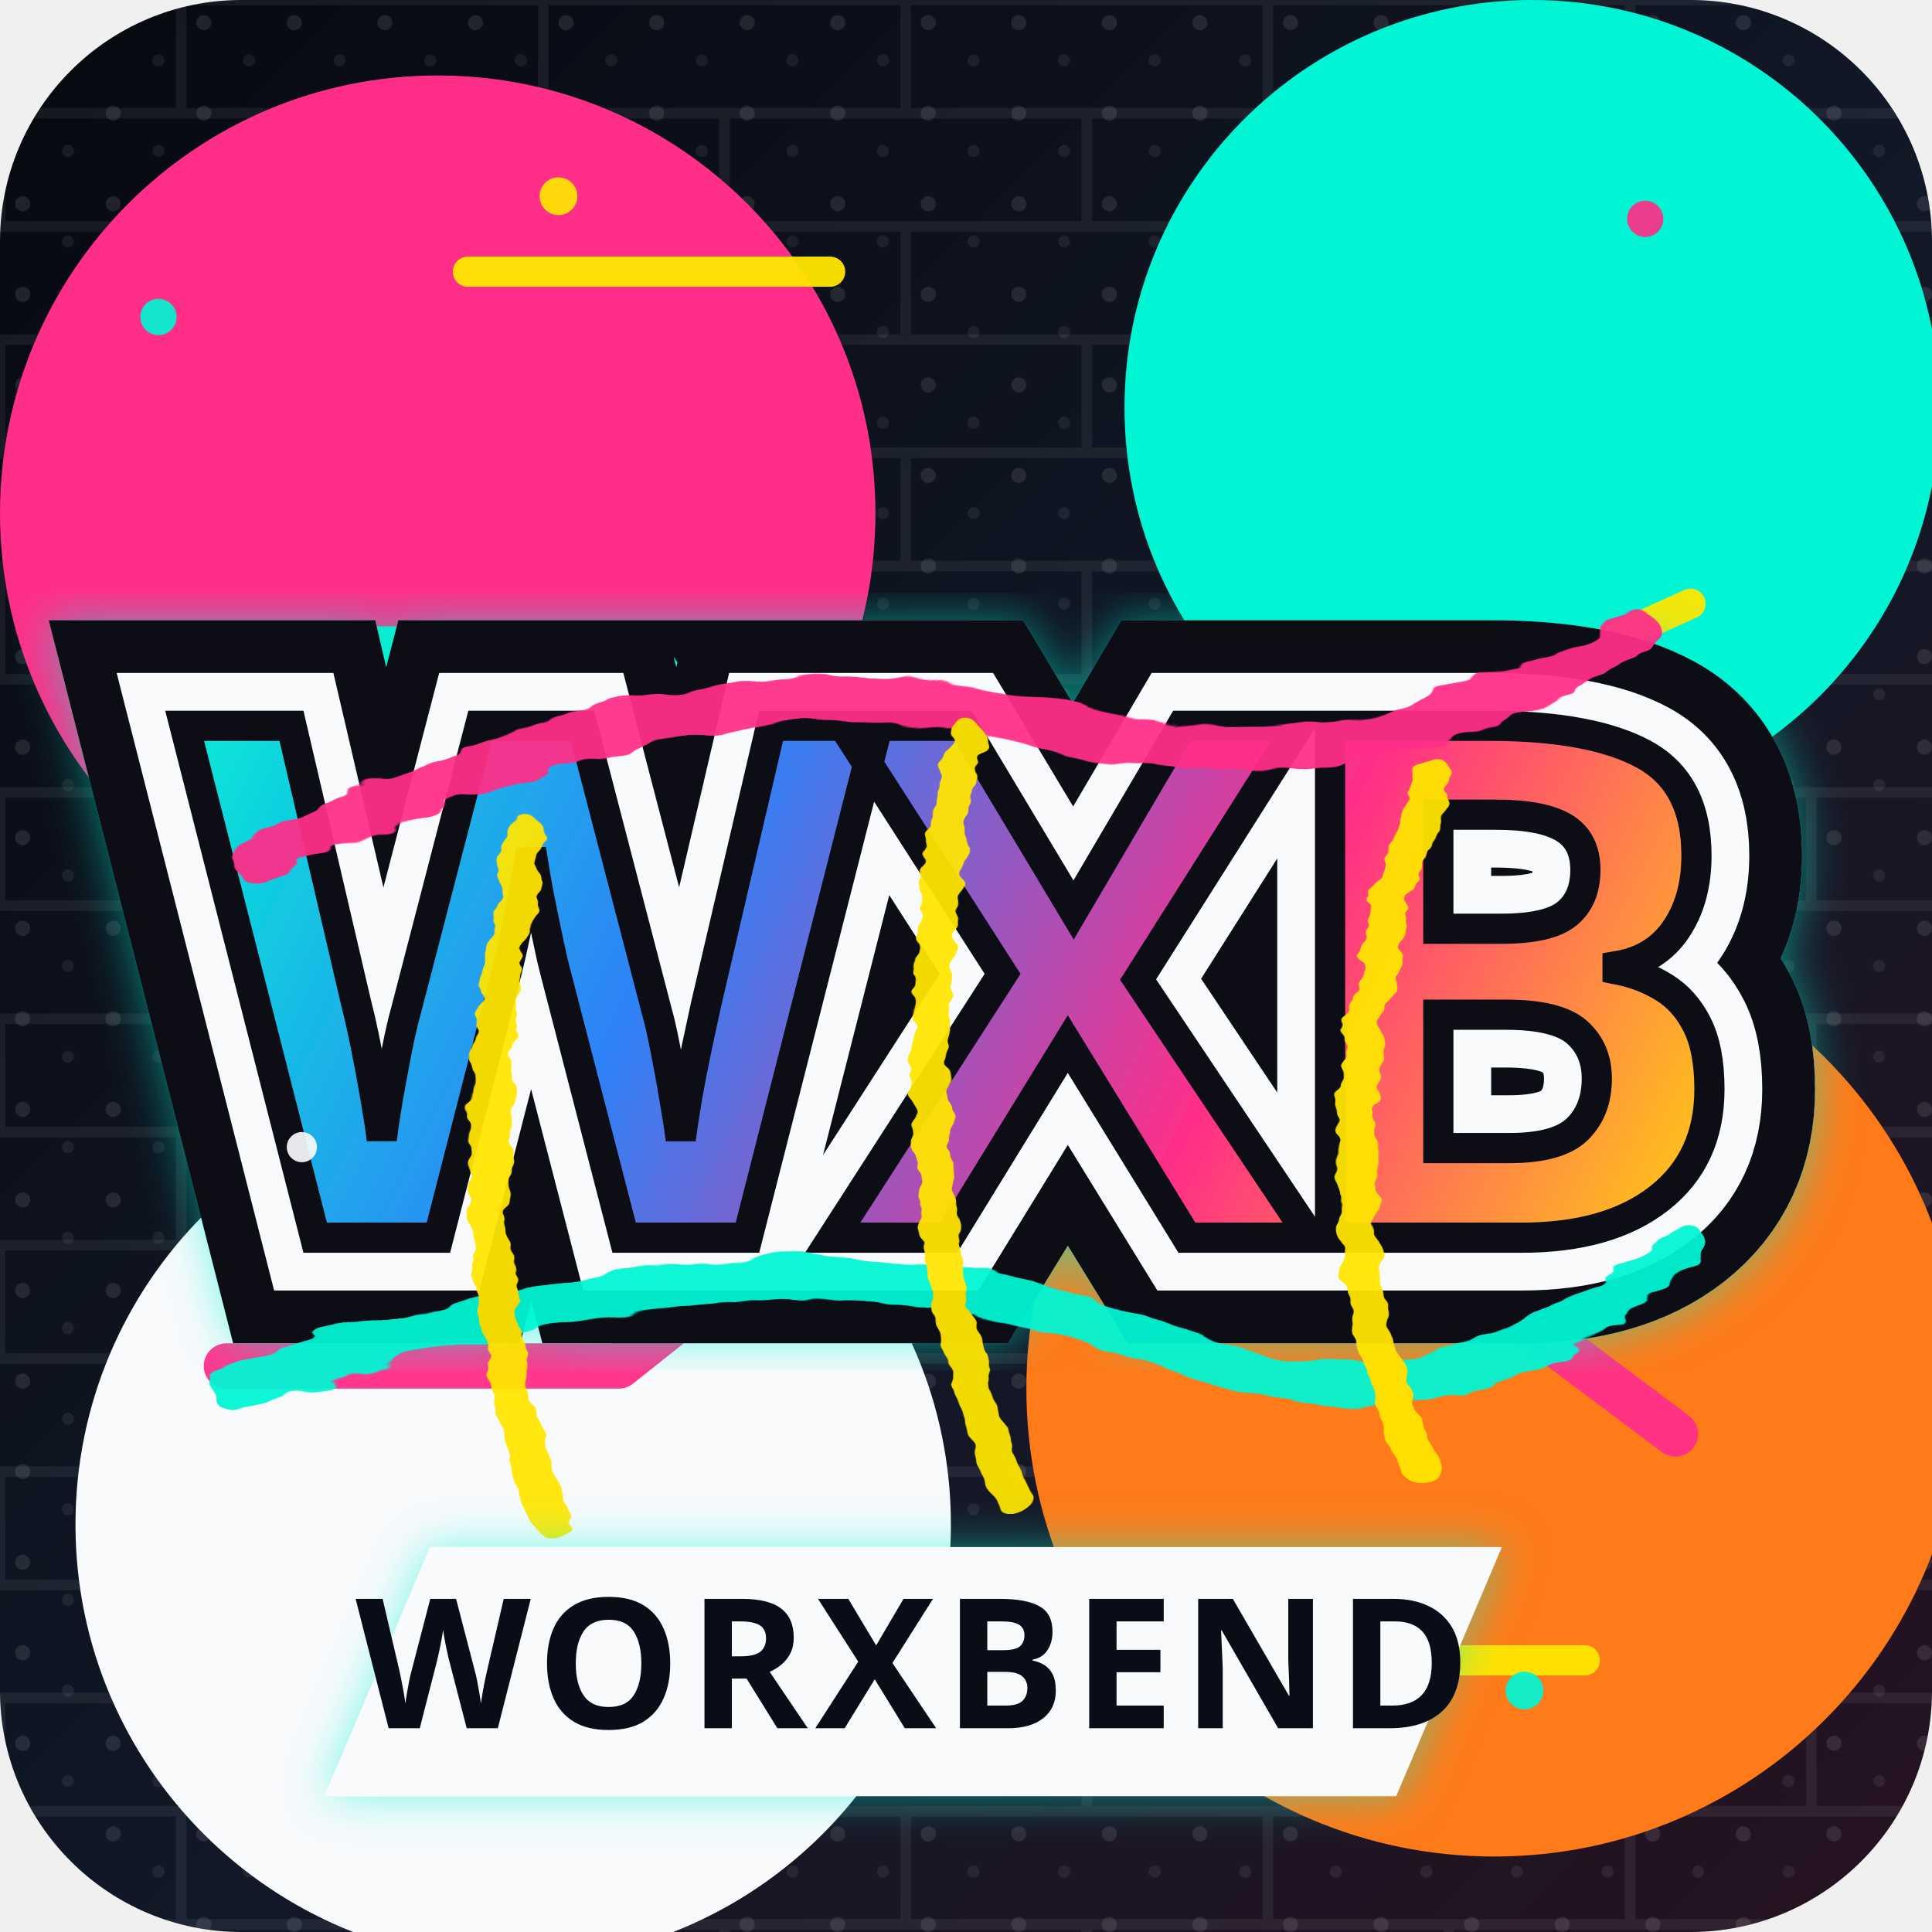
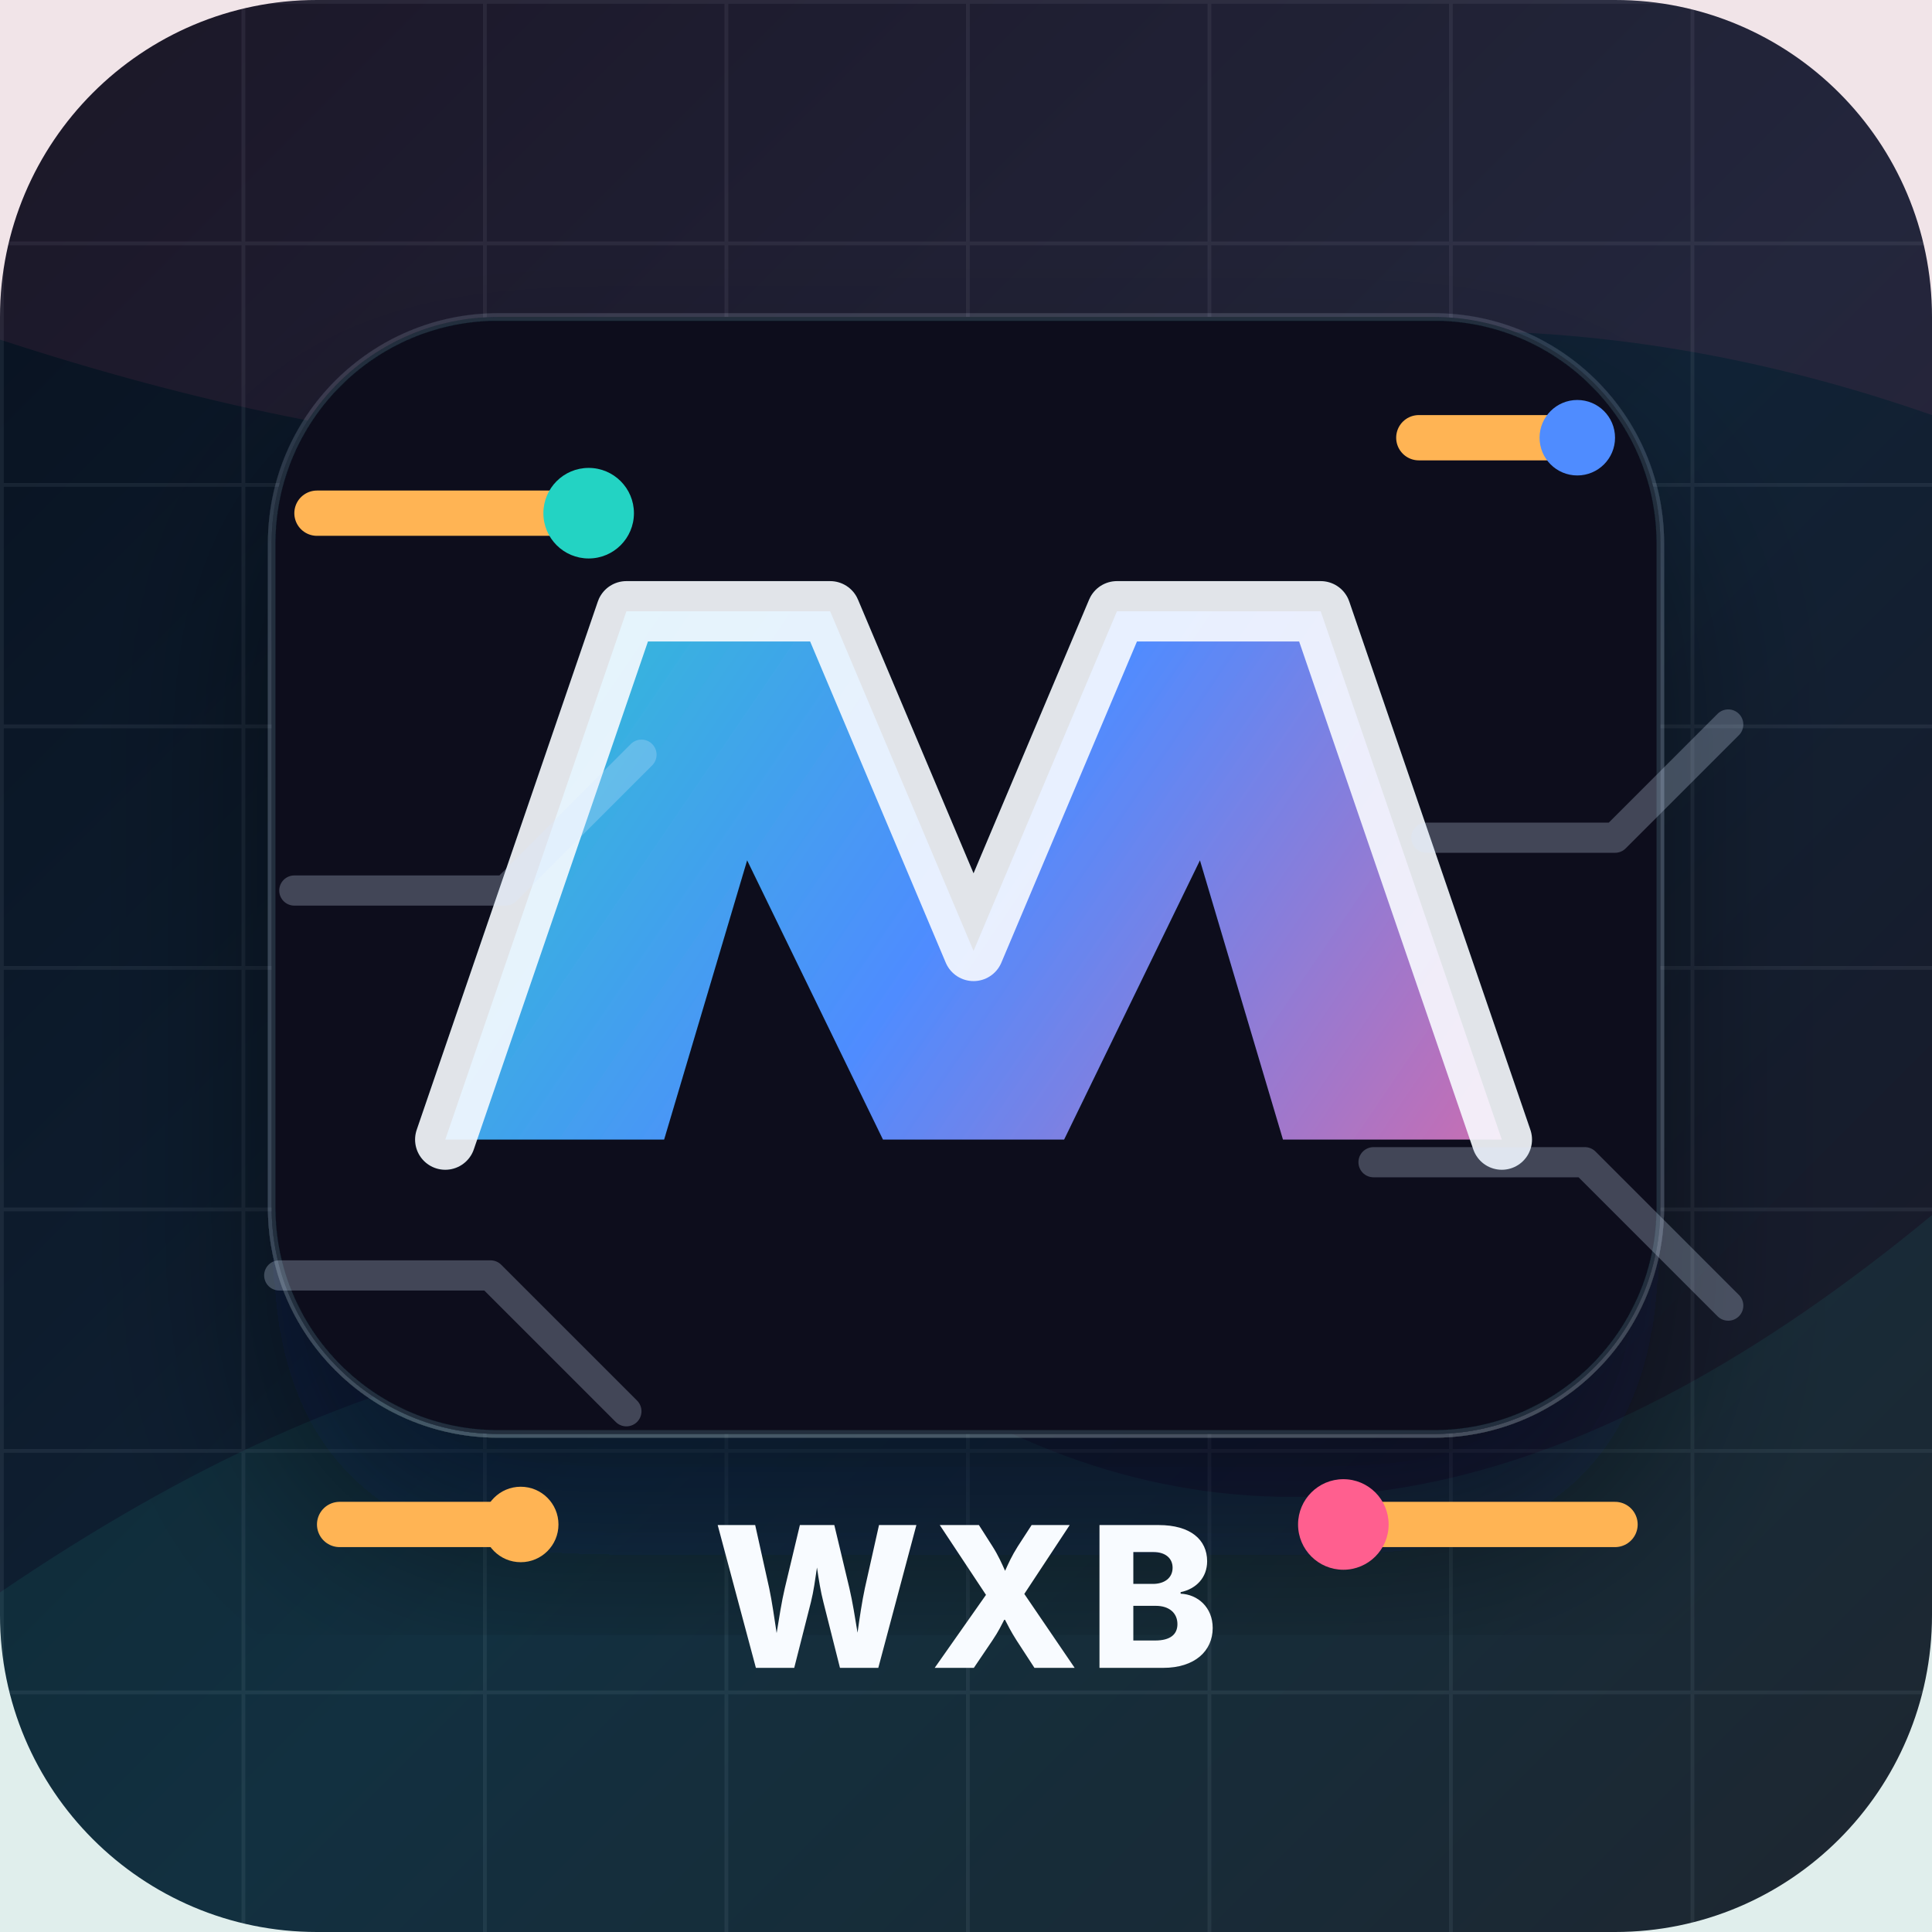
<svg xmlns="http://www.w3.org/2000/svg" role="img" aria-labelledby="title desc" viewBox="0 0 256 256">
  <defs>
    <linearGradient id="bg" x1="0" y1="0" x2="256" y2="256" gradientUnits="userSpaceOnUse">
-       <stop offset="0" stop-color="#070910" />
-       <stop offset="0.55" stop-color="#111827" />
-       <stop offset="1" stop-color="#271221" />
+       <stop offset="0" stop-color="#08111f" />
+       <stop offset="0.54" stop-color="#102235" />
+       <stop offset="1" stop-color="#1d1724" />
    </linearGradient>
-     <linearGradient id="paint" x1="28" y1="72" x2="232" y2="174" gradientUnits="userSpaceOnUse">
-       <stop offset="0" stop-color="#00f5d4" />
-       <stop offset="0.34" stop-color="#2f81f7" />
-       <stop offset="0.66" stop-color="#ff2e88" />
-       <stop offset="1" stop-color="#ffe600" />
+     <linearGradient id="mark" x1="43" y1="66" x2="218" y2="185" gradientUnits="userSpaceOnUse">
+       <stop offset="0" stop-color="#23d3c3" />
+       <stop offset="0.47" stop-color="#4f8cff" />
+       <stop offset="1" stop-color="#ff5f8f" />
    </linearGradient>
-     <pattern id="brick" width="48" height="30" patternUnits="userSpaceOnUse">
-       <path d="M0 0h48v30H0z" fill="none" />
-       <path d="M0 0h48M0 15h48M0 30h48M24 0v15M0 15v15M48 15v15" stroke="#f8fafc" stroke-opacity="0.065" stroke-width="1.4" />
+     <pattern id="grid" width="32" height="32" patternUnits="userSpaceOnUse">
+       <path d="M32 0H0v32" fill="none" stroke="#d8e8ff" stroke-opacity="0.07" stroke-width="1" />
    </pattern>
-     <pattern id="dots" width="12" height="12" patternUnits="userSpaceOnUse">
-       <circle cx="3" cy="3" r="1" fill="#ffffff" opacity="0.26" />
-       <circle cx="9" cy="8" r="0.8" fill="#ffffff" opacity="0.18" />
-     </pattern>
-     <filter id="poster" x="-26%" y="-26%" width="152%" height="152%">
-       <feDropShadow dx="7" dy="9" stdDeviation="0" flood-color="#000000" flood-opacity="0.95" />
-       <feDropShadow dx="0" dy="0" stdDeviation="3" flood-color="#00f5d4" flood-opacity="0.52" />
-     </filter>
-     <filter id="rough" x="-18%" y="-18%" width="136%" height="136%">
-       <feTurbulence type="fractalNoise" baseFrequency="0.08 0.24" numOctaves="3" seed="52" result="noise" />
-       <feDisplacementMap in="SourceGraphic" in2="noise" scale="3.2" />
+     <filter id="shadow" x="-18%" y="-18%" width="136%" height="136%">
+       <feDropShadow dx="0" dy="16" stdDeviation="12" flood-color="#020617" flood-opacity="0.48" />
    </filter>
  </defs>
-   <rect width="256" height="256" rx="32" fill="url(#bg)" />
-   <rect width="256" height="256" rx="32" fill="url(#brick)" />
-   <rect width="256" height="256" rx="32" fill="url(#dots)" opacity="0.38" />
-   <circle cx="58" cy="68" r="58" fill="#ff2e88" />
-   <circle cx="203" cy="54" r="54" fill="#00f5d4" />
-   <circle cx="198" cy="184" r="62" fill="#ff7a18" />
-   <circle cx="68" cy="202" r="58" fill="#f8fafc" />
-   <g opacity="0.95" stroke-linecap="round" stroke-linejoin="round">
-     <path d="M30 86h59l27 31h66l31-28" fill="none" stroke="#00f5d4" stroke-width="6" />
-     <path d="M30 181h52l34-27h58l48 36" fill="none" stroke="#ff2e88" stroke-width="6" />
-     <path d="M62 36h48m48 184h52M193 94l31-14" fill="none" stroke="#ffe600" stroke-width="4" />
+   <rect width="256" height="256" rx="42" fill="url(#bg)" />
+   <rect width="256" height="256" rx="42" fill="url(#grid)" />
+   <path d="M0 211c50-34 93-42 130-23 39 20 80 11 126-27v95H0z" fill="#23d3c3" opacity="0.08" />
+   <path d="M0 45c52 17 97 20 137 8 39-13 79-12 119 2V0H0z" fill="#ff5f8f" opacity="0.08" />
+   <g filter="url(#shadow)">
+     <rect x="36" y="42" width="184" height="148" rx="30" fill="#07111f" stroke="#d8e8ff" stroke-opacity="0.13" />
+     <path d="M59 151 83 81h27l19 45 19-45h27l24 70h-29l-11-37-18 37h-24l-18-37-11 37z" fill="url(#mark)" />
+     <path d="M59 151 83 81h27l19 45 19-45h27l24 70" fill="none" stroke="#f8fbff" stroke-width="8" stroke-linecap="round" stroke-linejoin="round" opacity="0.9" />
  </g>
-   <g filter="url(#poster)" font-family="Noto Sans, Arial Black, Impact, sans-serif" font-weight="900" text-anchor="middle">
-     <text x="128" y="164" fill="#090d18" stroke="#090d18" stroke-width="28" font-size="95" letter-spacing="-6">WXB</text>
-     <text x="128" y="164" fill="#f8fafc" stroke="#f8fafc" stroke-width="14" font-size="95" letter-spacing="-6">WXB</text>
-     <text x="128" y="164" fill="url(#paint)" stroke="#090d18" stroke-width="4" font-size="95" letter-spacing="-6">WXB</text>
+   <g stroke-linecap="round" stroke-linejoin="round">
+     <path d="M42 68h35M178 202h36M188 58h21M45 202h24" stroke="#ffb454" stroke-width="6" />
+     <path d="M39 118h28l18-18M189 111h25l15-15M37 169h28l18 18M182 154h28l19 19" fill="none" stroke="#d8e8ff" stroke-opacity="0.26" stroke-width="4" />
+     <circle cx="78" cy="68" r="6" fill="#23d3c3" />
+     <circle cx="178" cy="202" r="6" fill="#ff5f8f" />
+     <circle cx="209" cy="58" r="5" fill="#4f8cff" />
+     <circle cx="69" cy="202" r="5" fill="#ffb454" />
  </g>
-   <g filter="url(#rough)" opacity="0.94" stroke-linecap="round">
-     <path d="M34 114c41-20 76-26 105-18 25 7 51 3 78-12" fill="none" stroke="#ff2e88" stroke-width="6" />
-     <path d="M31 184c48-17 89-19 122-6 26 10 49 6 70-13" fill="none" stroke="#00f5d4" stroke-width="6" />
-     <path d="M70 111c-8 34-7 64 3 90M128 98c-8 39-6 72 6 100M190 103c-13 34-14 64-2 91" fill="none" stroke="#ffe600" stroke-width="5" />
-   </g>
-   <g fill="#f8fafc" opacity="0.92">
-     <circle cx="21" cy="42" r="2.4" fill="#00f5d4" />
-     <circle cx="40" cy="152" r="2" />
-     <circle cx="74" cy="26" r="2.5" fill="#ffe600" />
-     <circle cx="112" cy="216" r="2.4" fill="#2f81f7" />
-     <circle cx="218" cy="29" r="2.4" fill="#ff2e88" />
-     <circle cx="231" cy="146" r="2" />
-     <circle cx="202" cy="224" r="2.5" fill="#00f5d4" />
-   </g>
-   <g font-family="Noto Sans, Arial, sans-serif" font-weight="900" text-anchor="middle">
-     <path d="M57 205h142l-14 33H43z" fill="#f8fafc" filter="url(#poster)" />
-     <text x="121" y="229" fill="#090d18" font-size="24" letter-spacing="1">WORXBEND</text>
+   <g font-family="Inter, Segoe UI, Arial, sans-serif" font-weight="800" text-anchor="middle">
+     <text x="128" y="221" fill="#f8fbff" font-size="26" letter-spacing="1.2">WXB</text>
  </g>
</svg>
